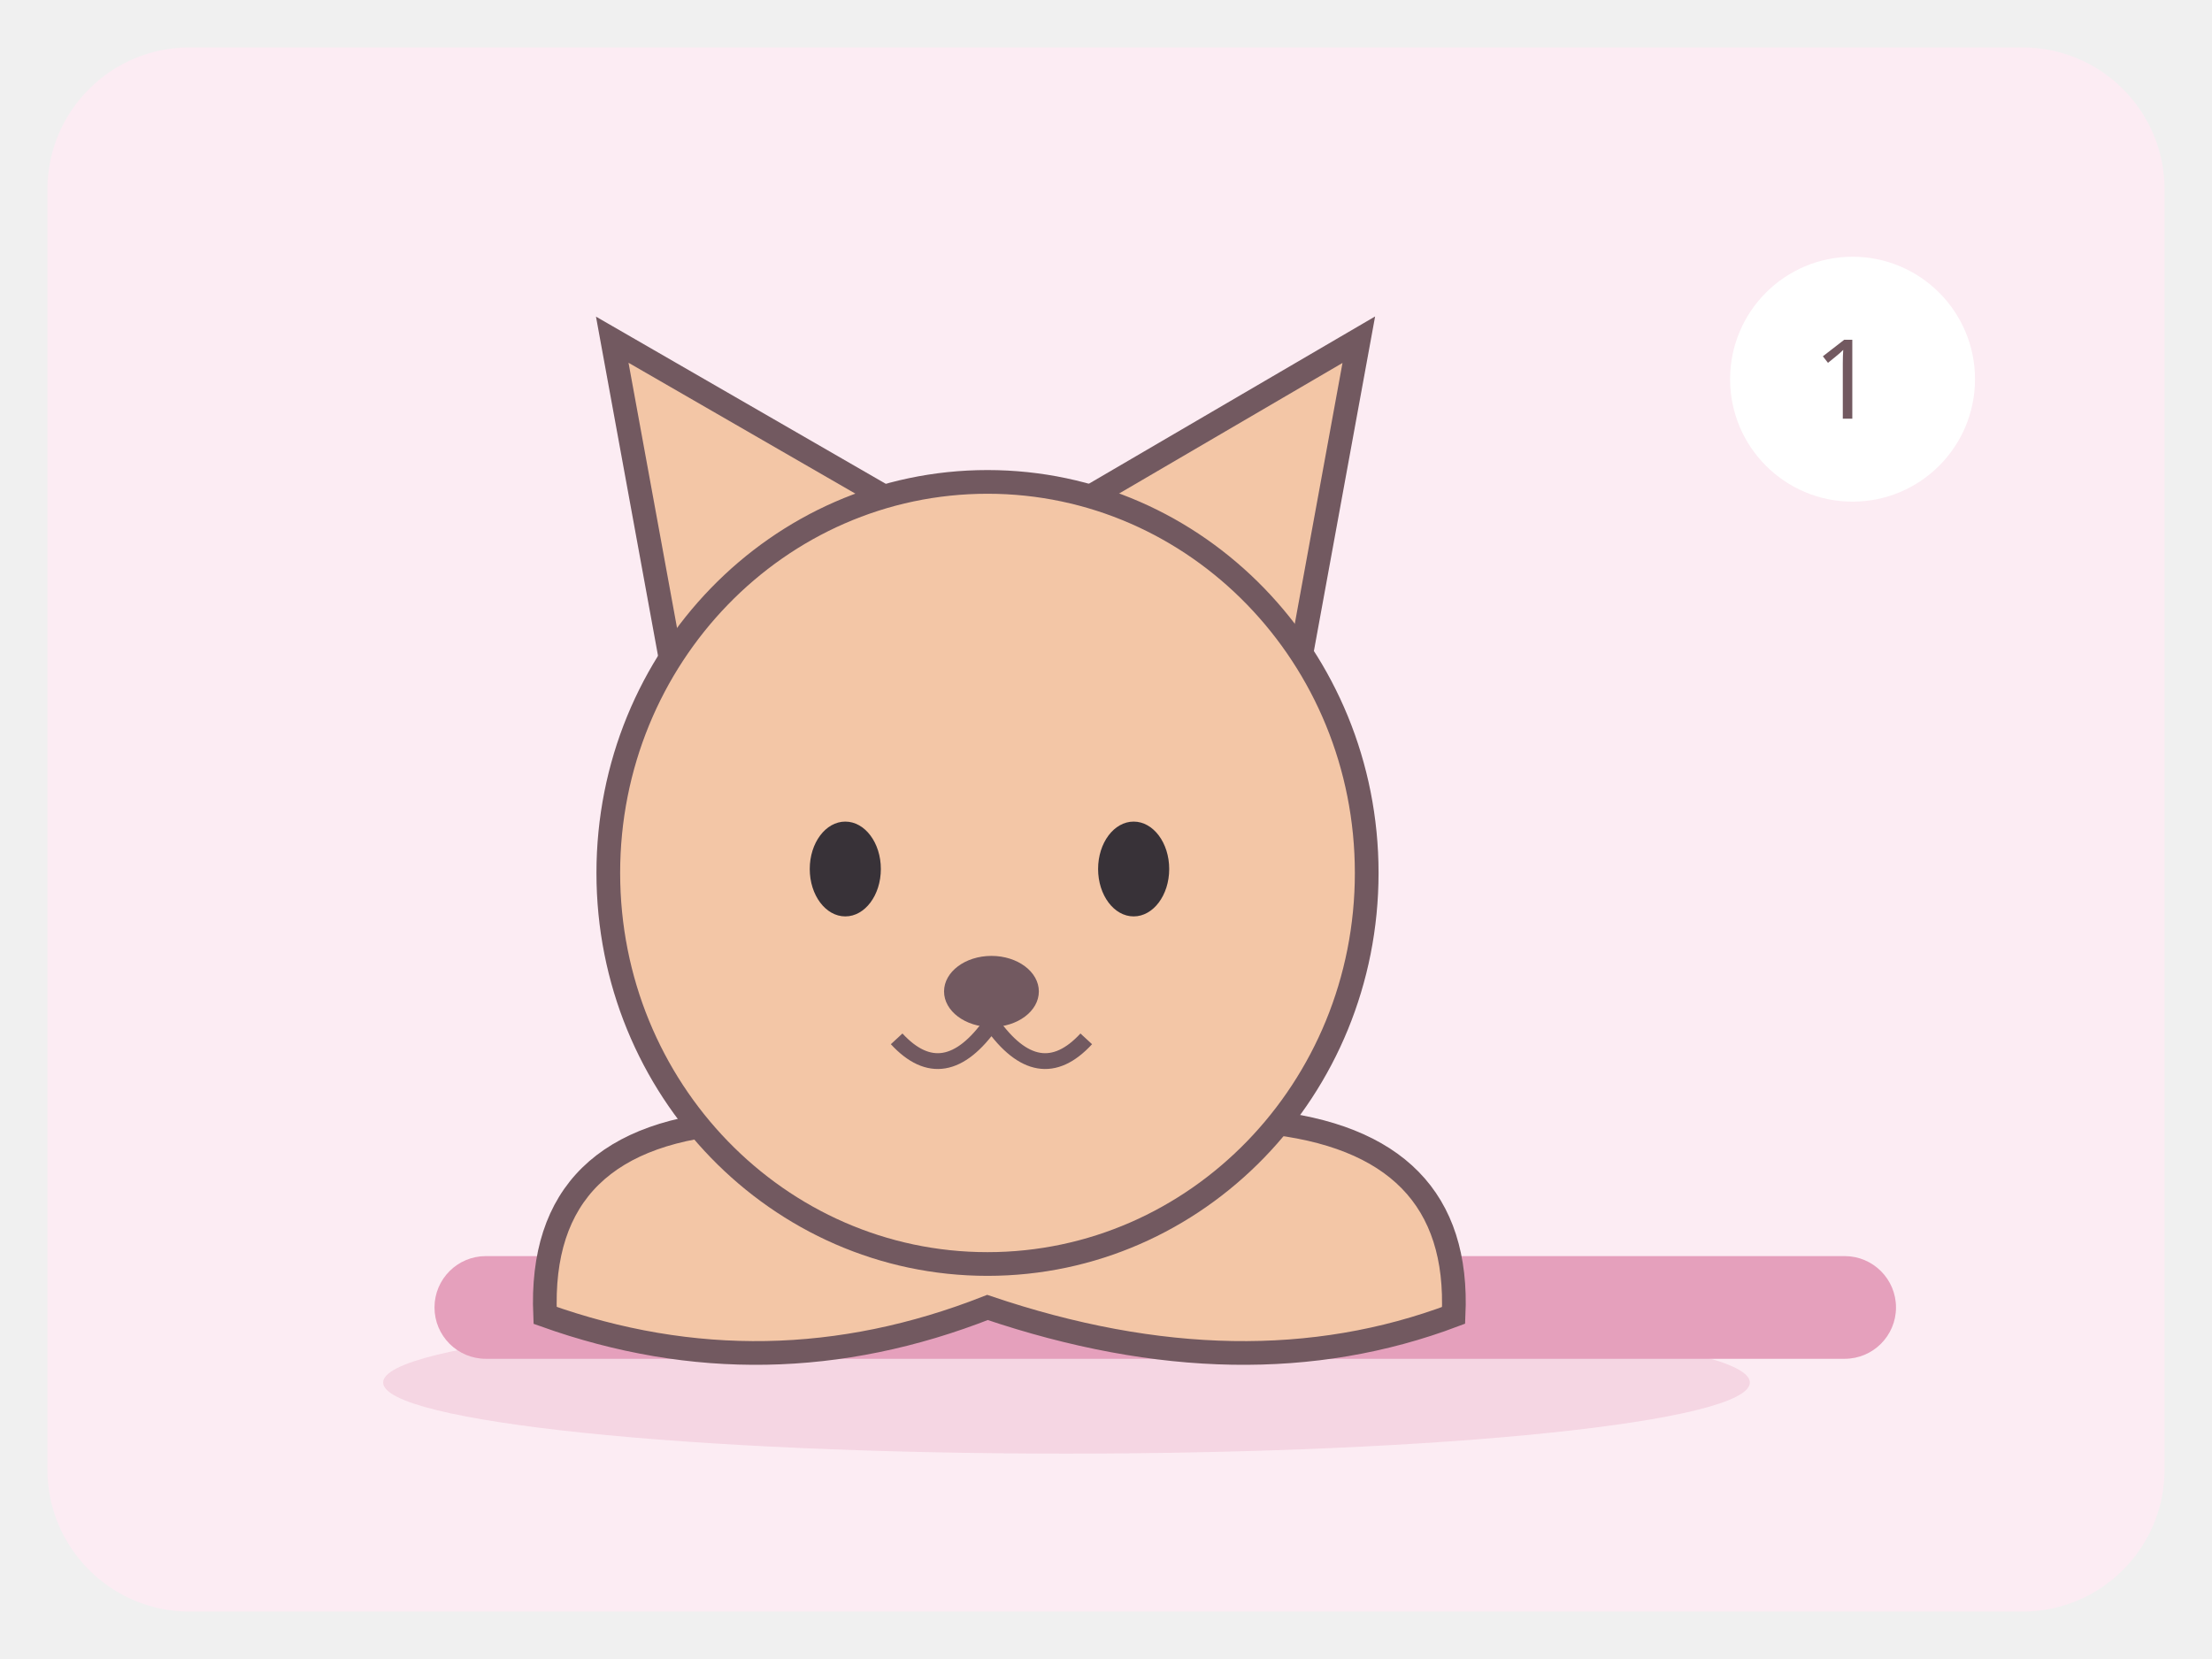
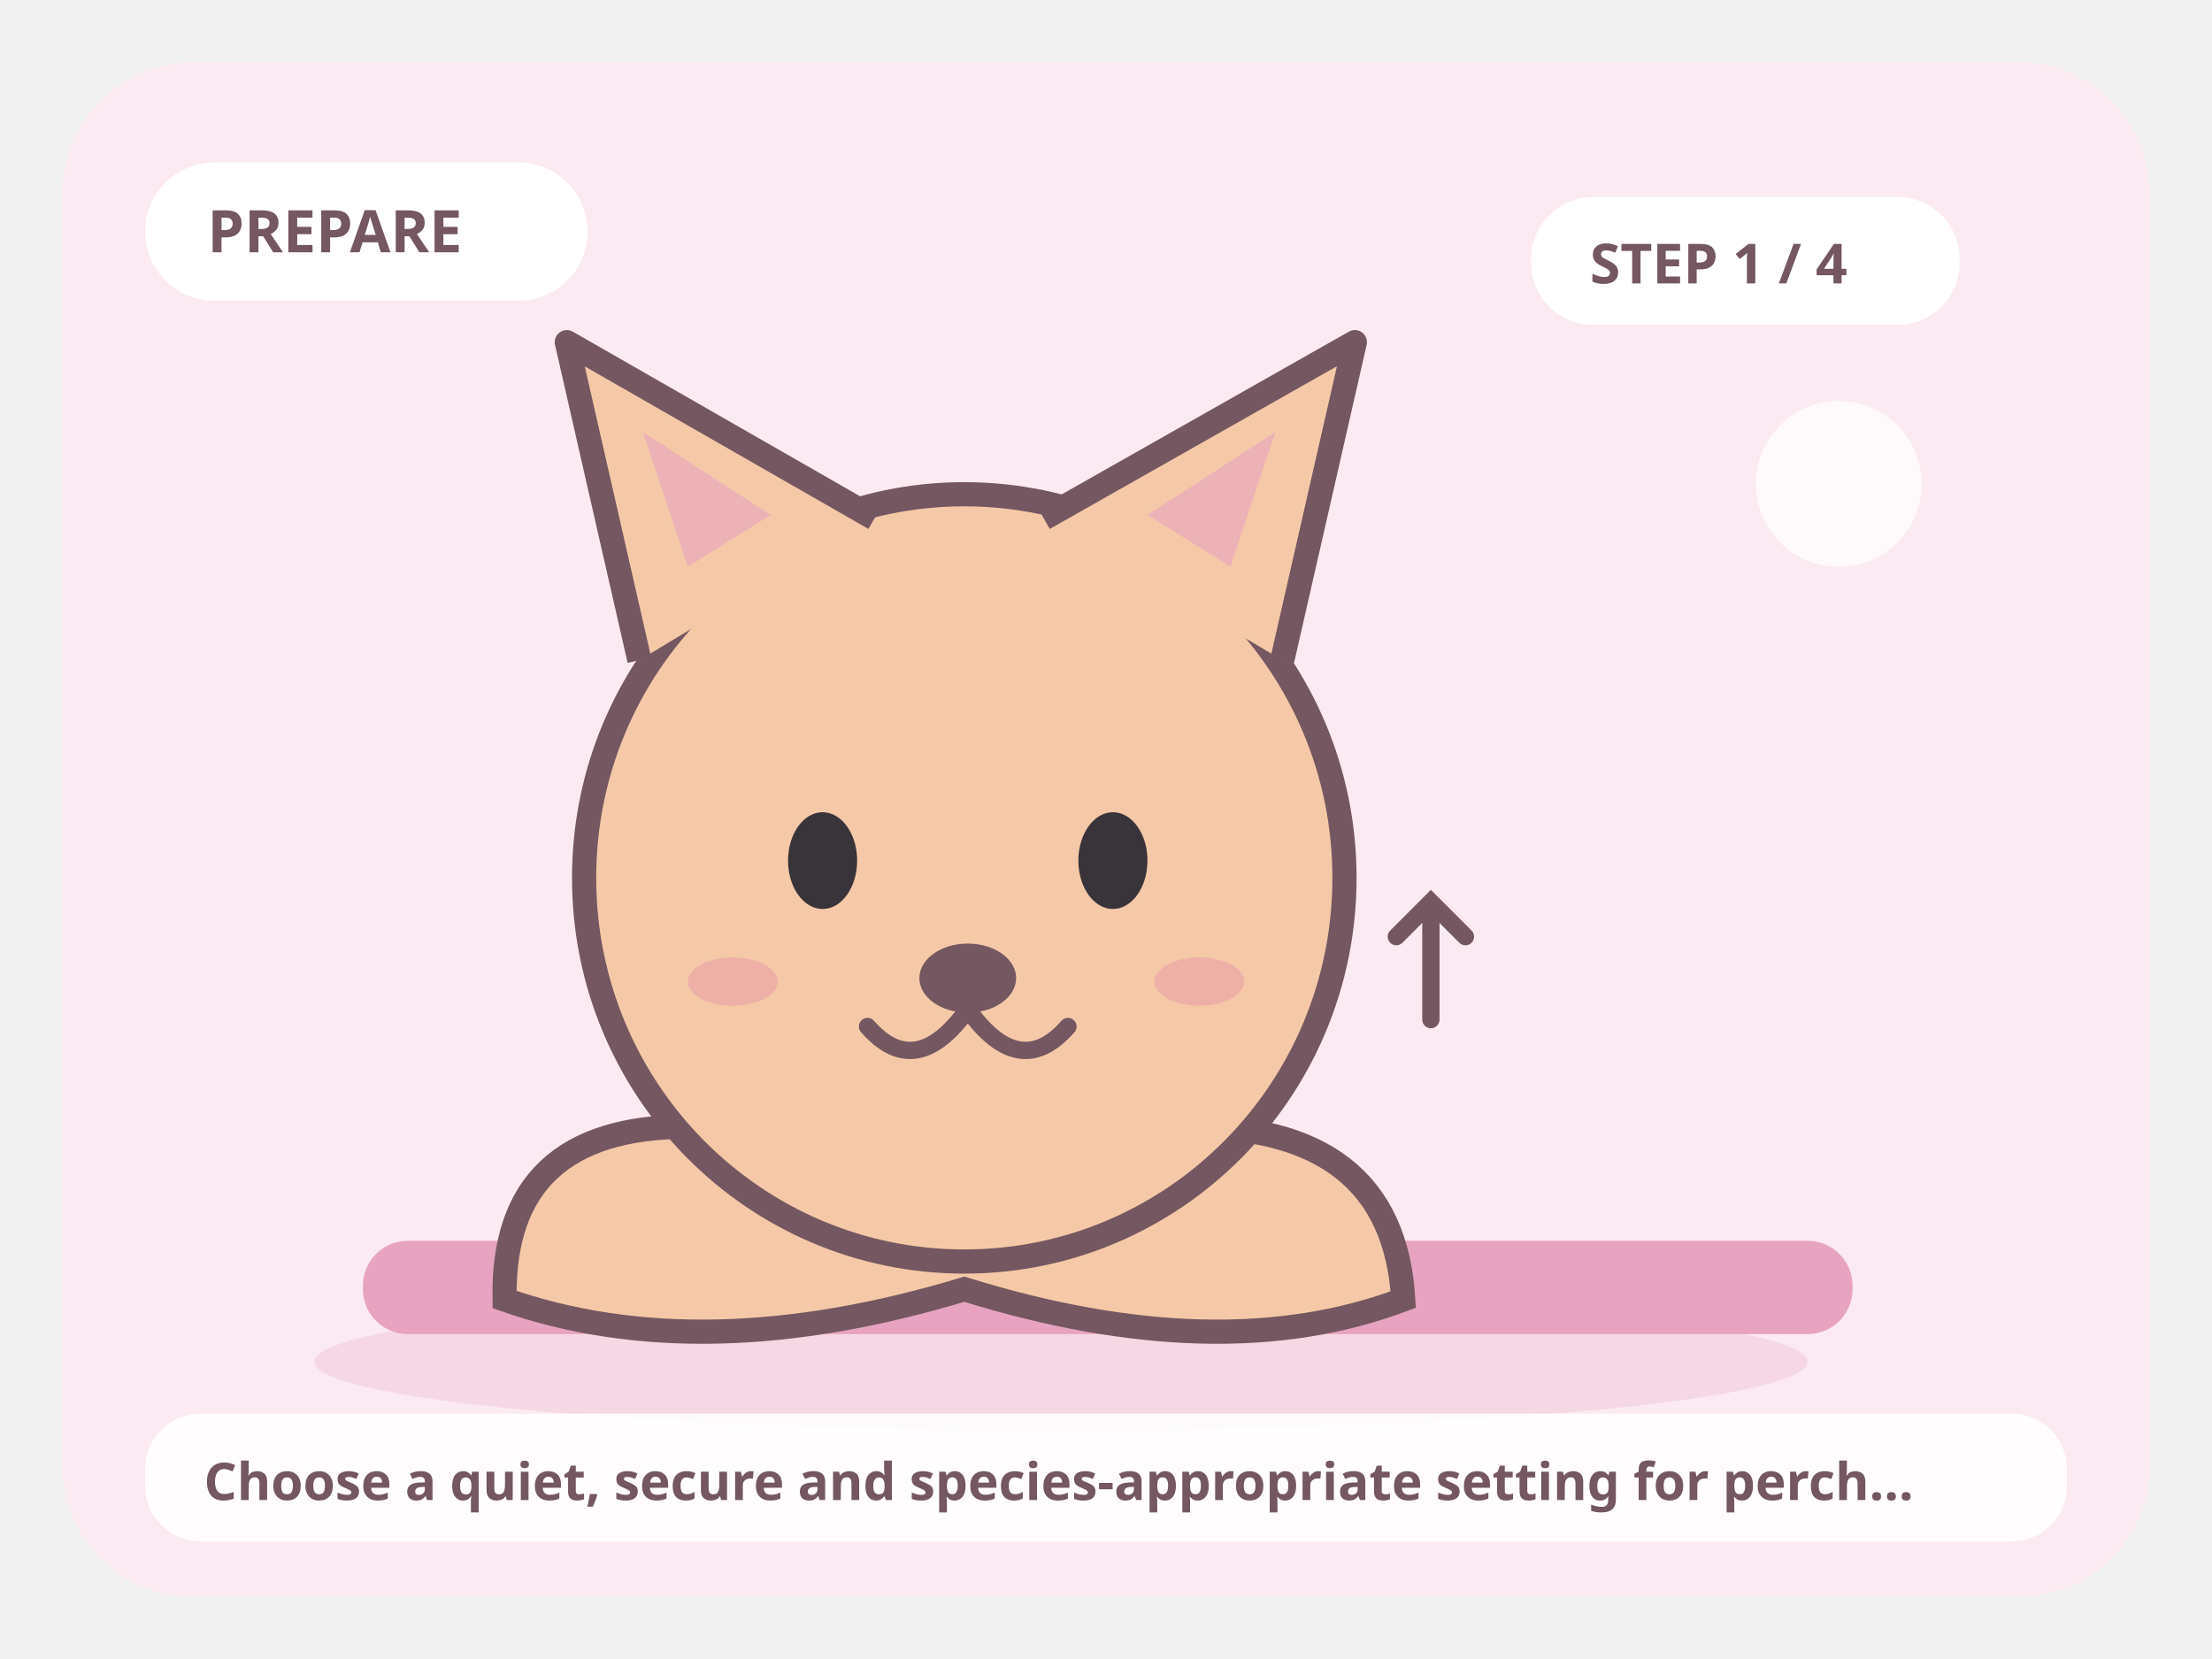
- <svg xmlns="http://www.w3.org/2000/svg" viewBox="0 0 560 420" role="img" aria-label="cat cat perch recall lesson 01">
-   <rect x="12" y="12" width="536" height="396" rx="36" fill="#FCECF3" />
-   <ellipse cx="270" cy="350" rx="173" ry="18" fill="#E5A0BC" opacity=".3" />
-   <rect x="110" y="318" width="370" height="26" rx="13" fill="#E5A0BC" />
-   <path d="M188 284q-52 3-50 49 56 20 112-2 65 22 118 2 2-44-48-49" fill="#F3C6A6" stroke="#725960" stroke-width="6" />
-   <path d="M170 168l-15-82 78 45M267 131l77-45-15 82" fill="#F3C6A6" stroke="#725960" stroke-width="6" />
-   <ellipse cx="250" cy="221" rx="96" ry="99" fill="#F3C6A6" stroke="#725960" stroke-width="6" />
-   <ellipse cx="214" cy="220" rx="9" ry="12" fill="#383238" />
-   <ellipse cx="287" cy="220" rx="9" ry="12" fill="#383238" />
-   <ellipse cx="251" cy="251" rx="12" ry="9" fill="#725960" />
-   <path d="M251 259q-12 17-24 4m24-4q12 17 24 4" stroke="#725960" stroke-width="4" fill="none" />
-   <circle cx="469" cy="96" r="31" fill="white" />
-   <text x="459" y="106" font-family="sans-serif" font-size="28" fill="#725960">1</text>
+ <svg xmlns="http://www.w3.org/2000/svg" viewBox="0 0 640 480" role="img" aria-labelledby="title description">
+   <rect x="18" y="18" width="604" height="444" rx="38" fill="#FBEAF2" />
+   <ellipse cx="307" cy="394" rx="216" ry="20" fill="#E7A3C0" opacity=".25" />
+   <circle cx="532" cy="140" r="24" fill="white" opacity=".7" />
+   <rect x="105" y="359" width="431" height="27" rx="13" fill="#E7A3C0" />
+   <path d="M414 295v-34m-10 10 10-10 10 10" fill="none" stroke="#745760" stroke-width="5" stroke-linecap="round" />
+   <g transform="rotate(0 280 275)">
+     <path d="M199 326q-54 0-53 50 57 20 133-3 74 23 127 3-3-51-64-50" fill="#F5C9A8" stroke="#745760" stroke-width="7" />
+     <ellipse cx="279" cy="254" rx="110" ry="111" fill="#F5C9A8" stroke="#745760" stroke-width="7" />
+     <path d="M185 191l-21-92 89 51M302 150l90-51-21 92" fill="#F5C9A8" stroke="#745760" stroke-width="7" stroke-linejoin="round" />
+     <path d="M199 164l-13-39 37 24m109 0 37-24-13 39" fill="#E7A3C0" opacity=".6" />
+     <ellipse cx="238" cy="249" rx="10" ry="14" fill="#39343A" />
+     <ellipse cx="322" cy="249" rx="10" ry="14" fill="#39343A" />
+     <ellipse cx="280" cy="283" rx="14" ry="10" fill="#745760" />
+     <path d="M280 292q-15 21-29 5m29-5q15 21 29 5" stroke="#745760" stroke-width="5" fill="none" stroke-linecap="round" />
+     <ellipse cx="212" cy="284" rx="13" ry="7" fill="#E9A0A5" opacity=".6" />
+     <ellipse cx="347" cy="284" rx="13" ry="7" fill="#E9A0A5" opacity=".6" />
+   </g>
+   <rect x="42" y="47" width="128" height="40" rx="20" fill="white" />
+   <text x="60" y="73" font-family="sans-serif" font-size="17" font-weight="700" fill="#745760">PREPARE</text>
+   <g>
+     <rect x="443" y="57" width="124" height="37" rx="18" fill="white" />
+     <text x="460" y="82" font-family="sans-serif" font-weight="700" font-size="16" fill="#745760">STEP 1 / 4</text>
+   </g>
+   <rect x="42" y="409" width="556" height="37" rx="16" fill="white" opacity=".91" />
+   <text x="59" y="434" font-family="sans-serif" font-size="15" font-weight="600" fill="#745760">Choose a quiet, secure and species-appropriate setting for perch…</text>
</svg>
